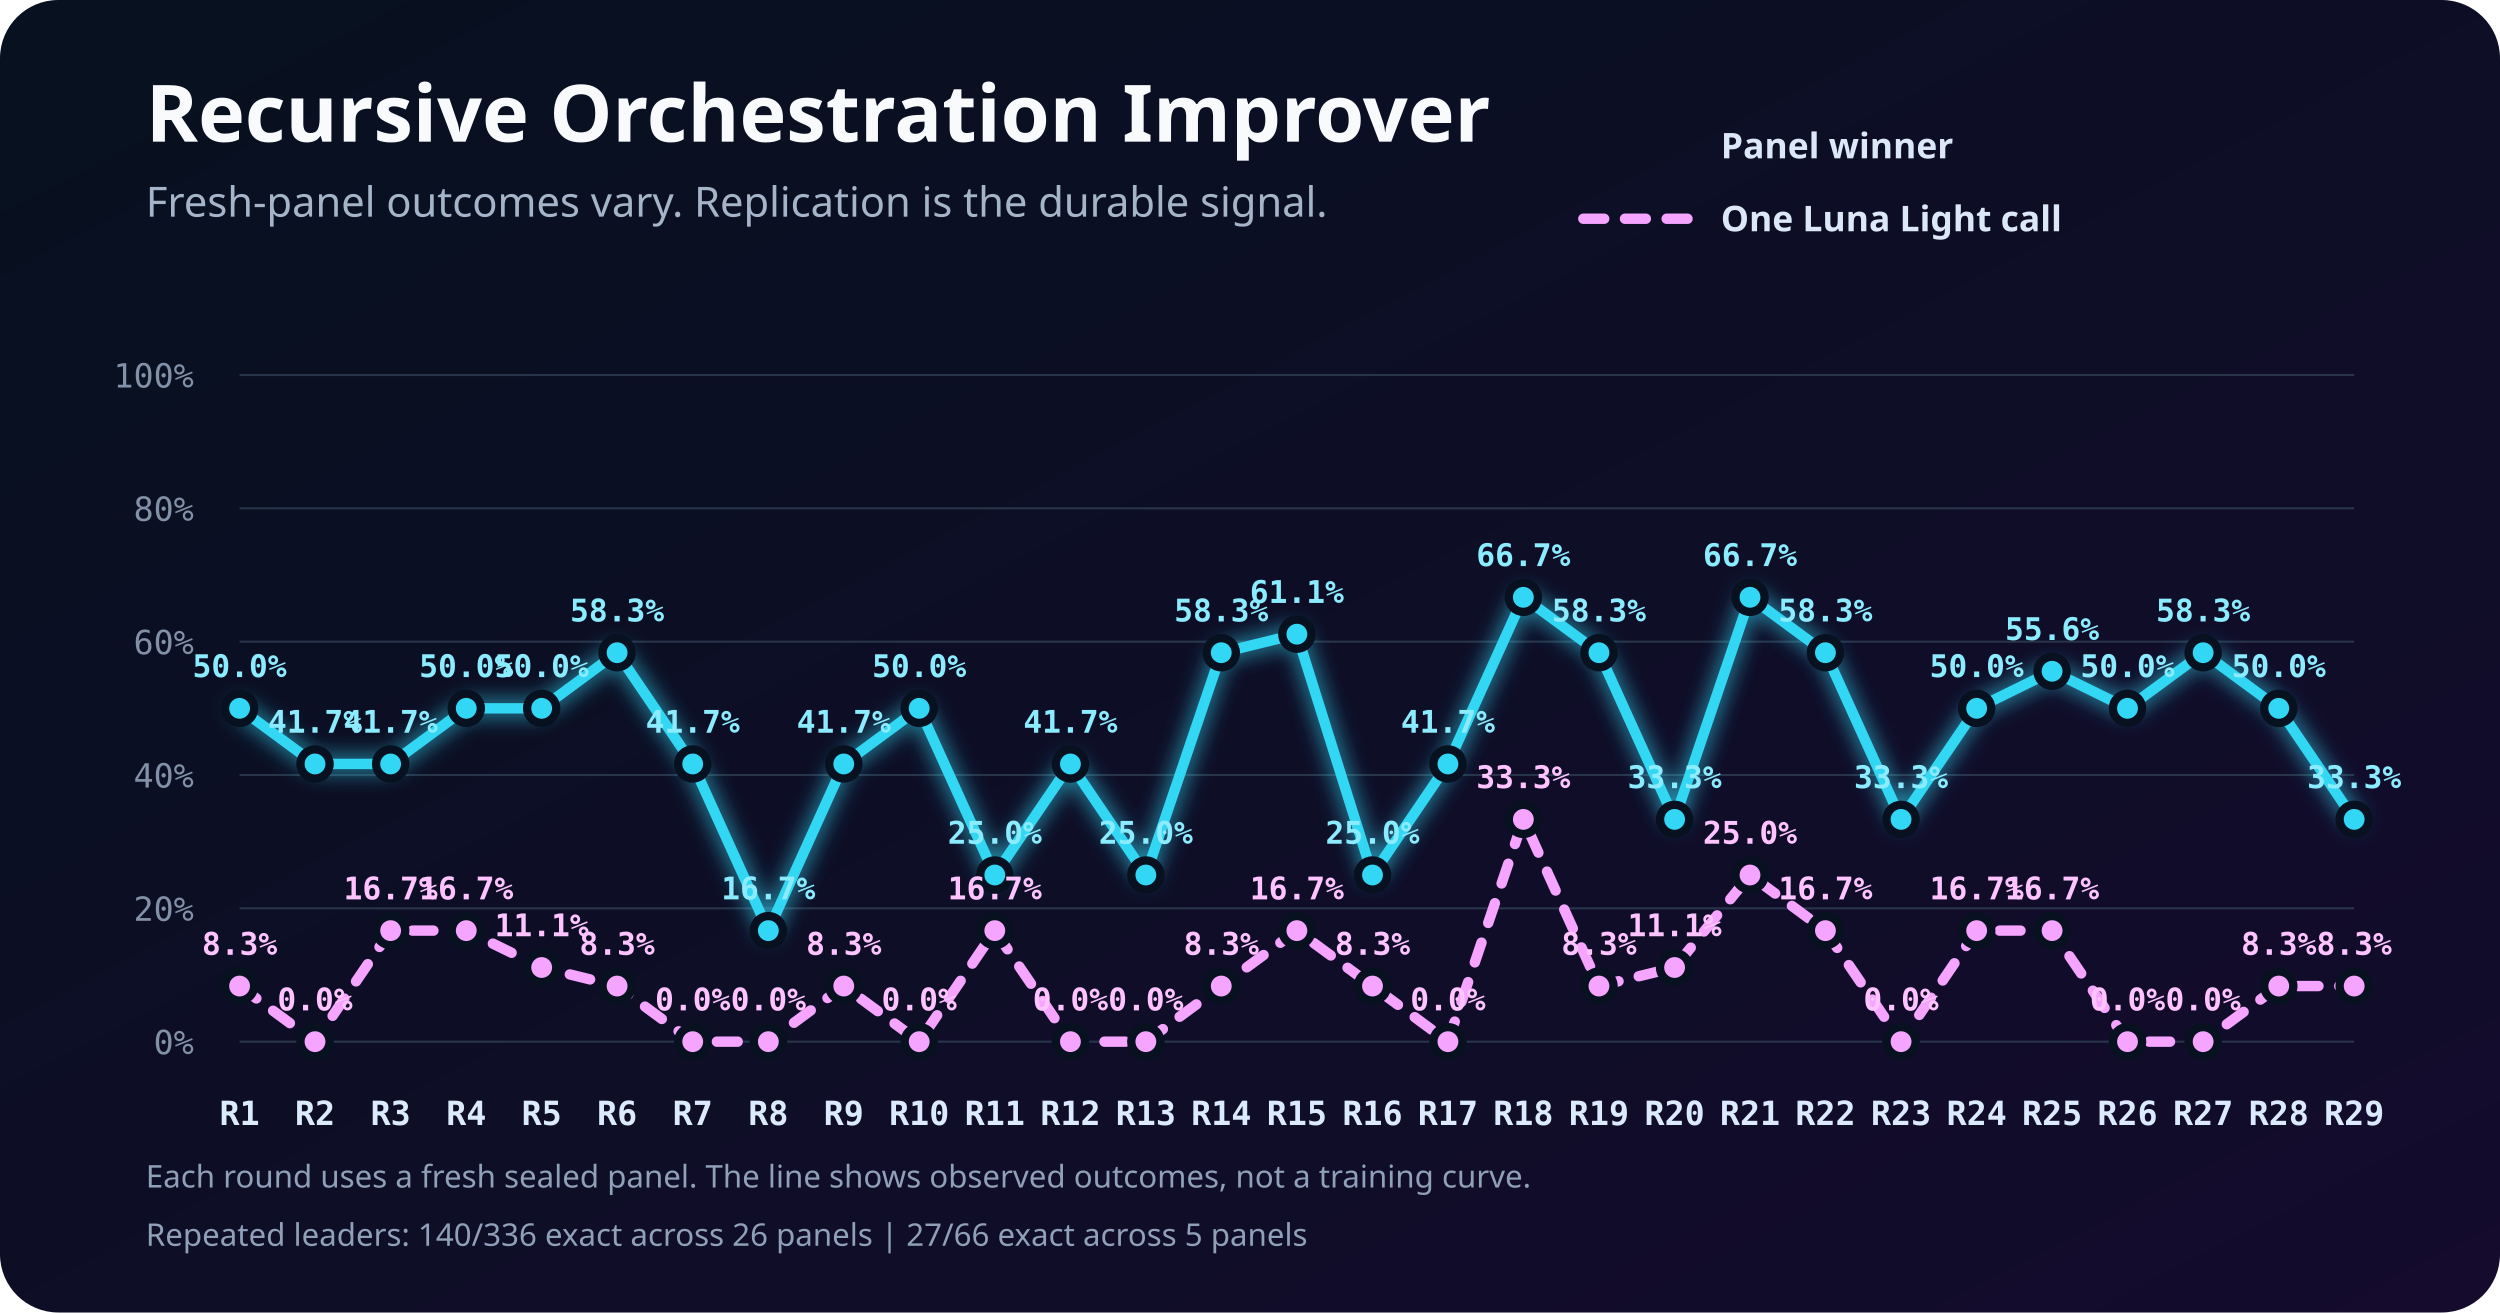
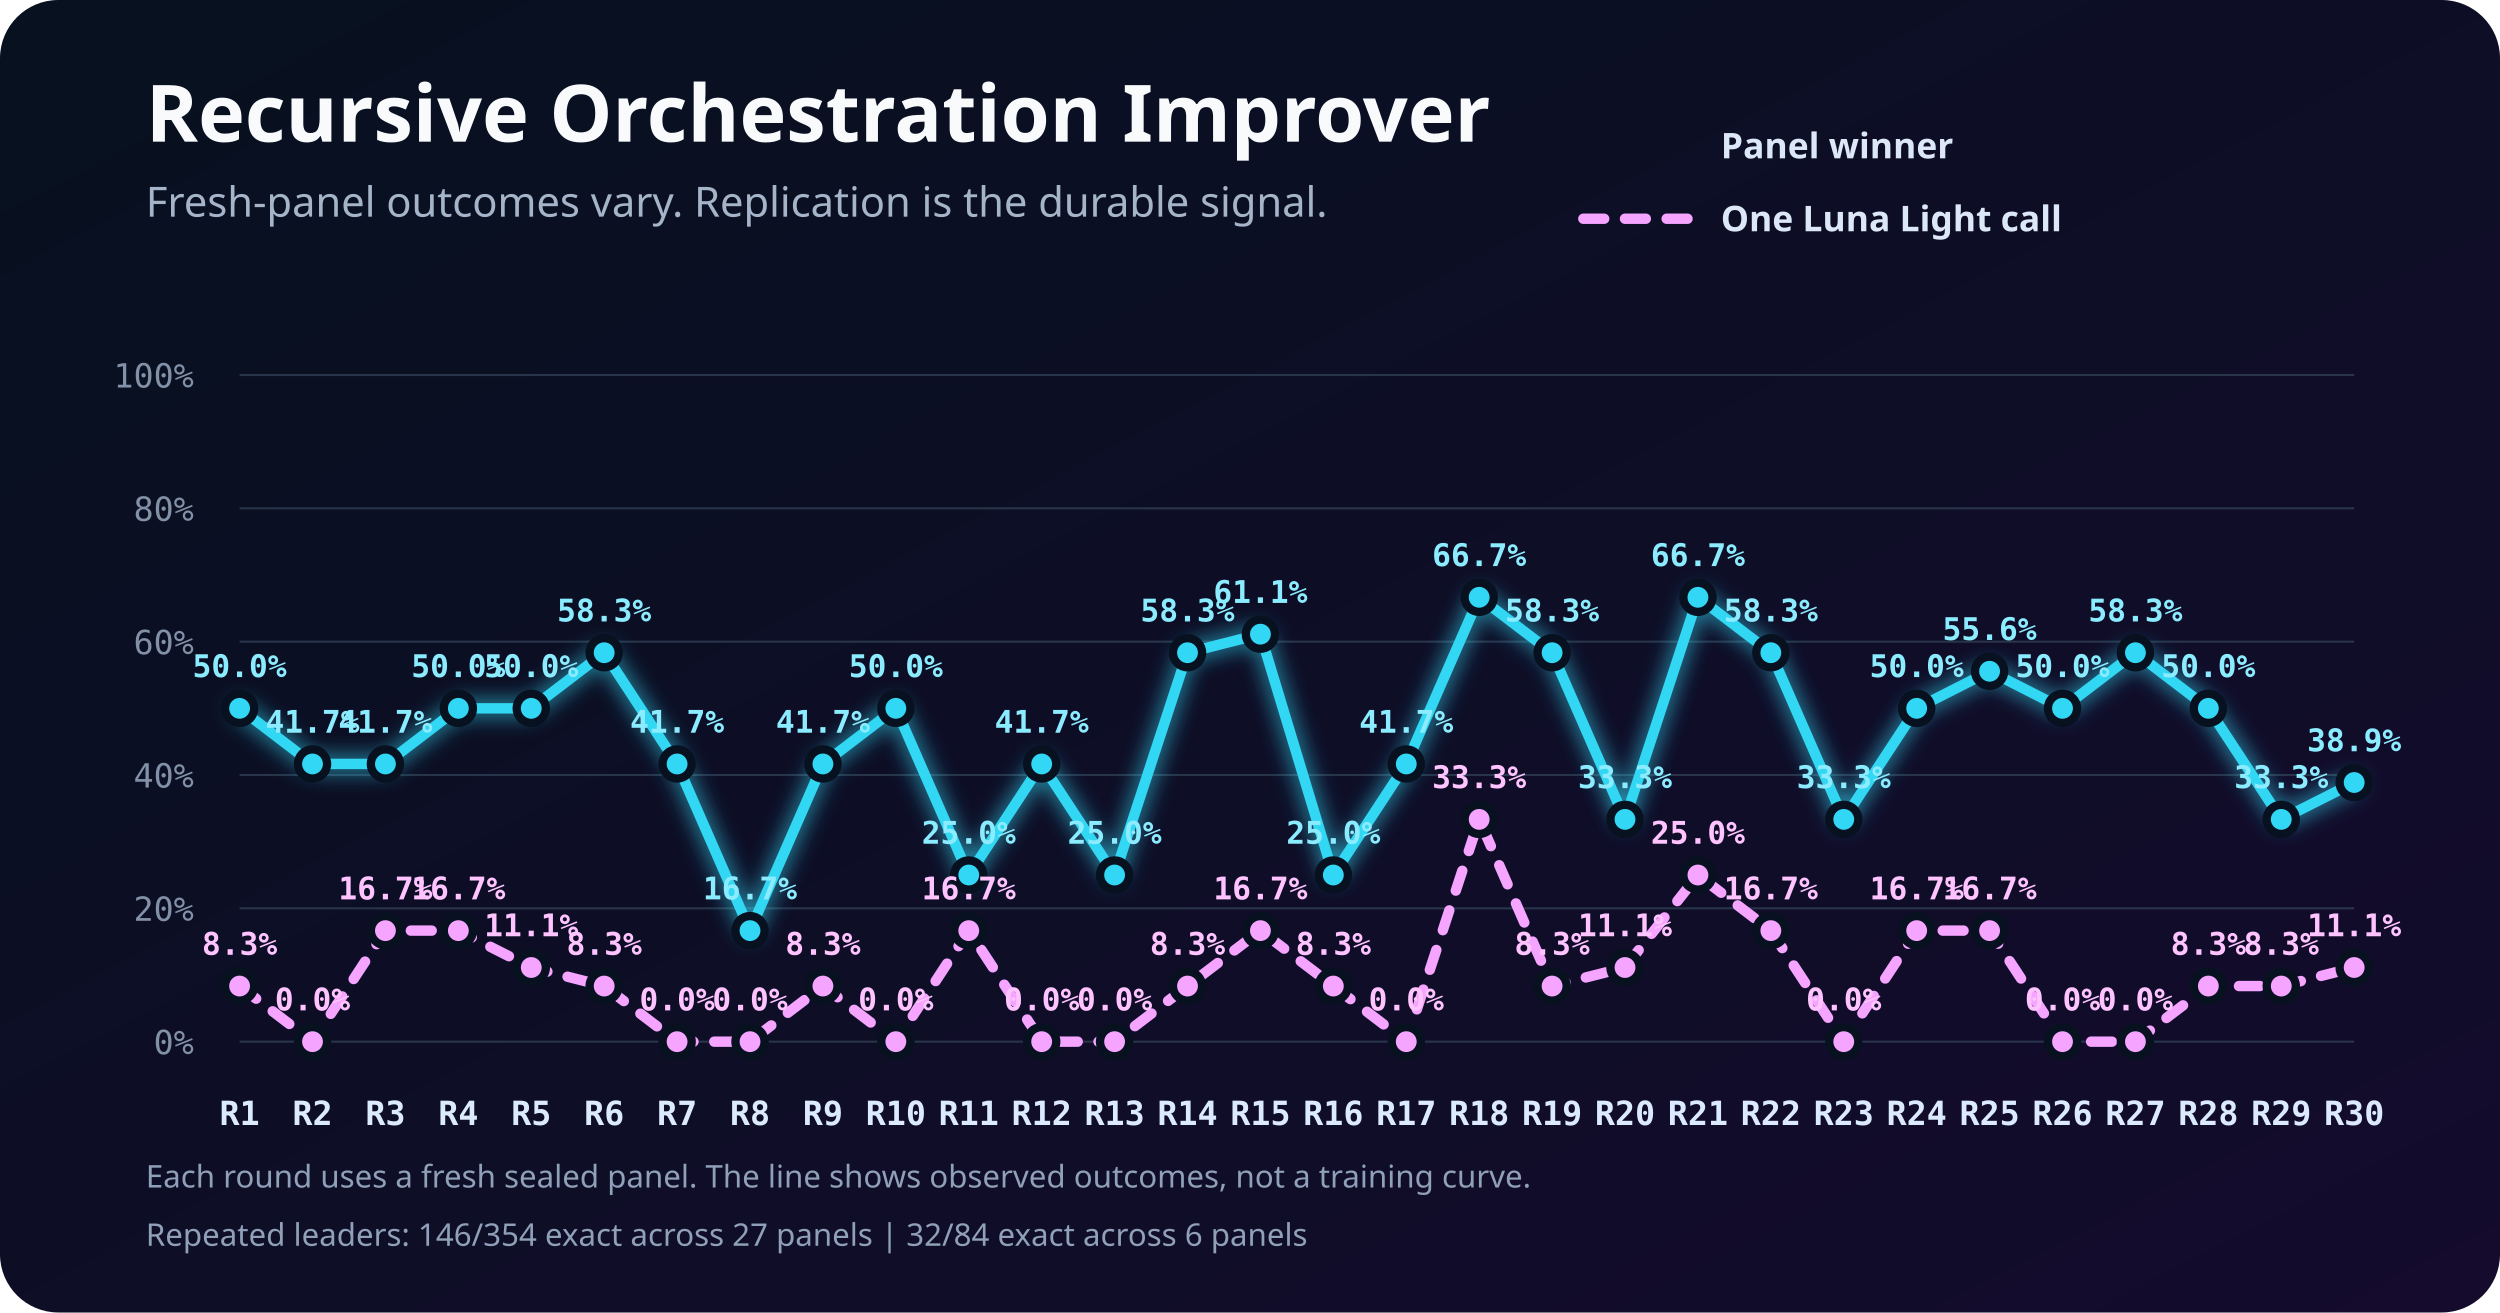
<svg xmlns="http://www.w3.org/2000/svg" width="1200" height="630" viewBox="0 0 1200 630" role="img" aria-labelledby="title desc">
  <defs>
    <linearGradient id="bg" x1="0" y1="0" x2="1" y2="1">
      <stop stop-color="#07111f" />
      <stop offset="1" stop-color="#140b2d" />
    </linearGradient>
    <filter id="glow">
      <feGaussianBlur stdDeviation="5" result="b" />
      <feMerge>
        <feMergeNode in="b" />
        <feMergeNode in="SourceGraphic" />
      </feMerge>
    </filter>
  </defs>
  <style>
  .title{font:700 38px ui-sans-serif,system-ui;fill:#f8fafc} .subtitle{font:500 20px ui-sans-serif,system-ui;fill:#a5b4c8}
  .grid{stroke:#27344a;stroke-width:1} .axis{font:500 16px ui-monospace,SFMono-Regular,monospace;fill:#8291a8} .strong{fill:#dbeafe;font-weight:700}
  .line{fill:none;stroke-width:5;stroke-linejoin:round;stroke-linecap:round} .line.winner{stroke:#31d7f4;filter:url(#glow)} .line.direct{stroke:#f5a4ff;stroke-dasharray:10 10}
  .dot{stroke:#07111f;stroke-width:4} .dot.winner{fill:#31d7f4} .dot.direct{fill:#f5a4ff}
  .value{font:700 15px ui-monospace,SFMono-Regular,monospace} .value.winner{fill:#8cecff} .value.direct{fill:#ffc4ff}
  .legend{font:600 17px ui-sans-serif,system-ui;fill:#dce8f7} .note{font:500 15px ui-sans-serif,system-ui;fill:#8fa0b8}
</style>
  <rect width="1200" height="630" rx="28" fill="url(#bg)" />
  <text x="70" y="68" class="title">Recursive Orchestration Improver</text>
  <text x="70" y="104" class="subtitle">Fresh-panel outcomes vary. Replication is the durable signal.</text>
  <line x1="760" y1="70" x2="810" y2="70" class="line winner" />
  <text x="826" y="76" class="legend">Panel winner</text>
  <line x1="760" y1="105" x2="810" y2="105" class="line direct" />
  <text x="826" y="111" class="legend">One Luna Light call</text>
  <line x1="115" y1="500.0" x2="1130" y2="500.0" class="grid" />
  <text x="93" y="506.0" text-anchor="end" class="axis">0%</text>
  <line x1="115" y1="436.0" x2="1130" y2="436.0" class="grid" />
  <text x="93" y="442.0" text-anchor="end" class="axis">20%</text>
  <line x1="115" y1="372.0" x2="1130" y2="372.0" class="grid" />
  <text x="93" y="378.0" text-anchor="end" class="axis">40%</text>
  <line x1="115" y1="308.0" x2="1130" y2="308.0" class="grid" />
  <text x="93" y="314.0" text-anchor="end" class="axis">60%</text>
  <line x1="115" y1="244.0" x2="1130" y2="244.0" class="grid" />
  <text x="93" y="250.0" text-anchor="end" class="axis">80%</text>
  <line x1="115" y1="180.0" x2="1130" y2="180.0" class="grid" />
  <text x="93" y="186.0" text-anchor="end" class="axis">100%</text>
-   <polyline points="115.0,340.0 151.2,366.7 187.5,366.7 223.8,340.0 260.0,340.0 296.2,313.3 332.5,366.7 368.8,446.7 405.0,366.7 441.2,340.0 477.5,420.0 513.8,366.7 550.0,420.0 586.2,313.3 622.5,304.4 658.8,420.0 695.0,366.7 731.2,286.7 767.5,313.3 803.8,393.3 840.0,286.7 876.2,313.3 912.5,393.3 948.8,340.0 985.0,322.2 1021.2,340.0 1057.5,313.3 1093.8,340.0 1130.0,393.3" class="line winner" />
-   <polyline points="115.0,473.3 151.2,500.0 187.5,446.7 223.8,446.7 260.0,464.4 296.2,473.3 332.5,500.0 368.8,500.0 405.0,473.3 441.2,500.0 477.5,446.7 513.8,500.0 550.0,500.0 586.2,473.3 622.5,446.7 658.8,473.3 695.0,500.0 731.2,393.3 767.5,473.3 803.8,464.4 840.0,420.0 876.2,446.7 912.5,500.0 948.8,446.7 985.0,446.7 1021.2,500.0 1057.5,500.0 1093.8,473.3 1130.0,473.3" class="line direct" />
+   <polyline points="115.0,340.0 150.0,366.7 185.0,366.7 220.0,340.0 255.0,340.0 290.0,313.3 325.0,366.7 360.0,446.7 395.0,366.7 430.0,340.0 465.0,420.0 500.0,366.7 535.0,420.0 570.0,313.3 605.0,304.4 640.0,420.0 675.0,366.7 710.0,286.7 745.0,313.3 780.0,393.3 815.0,286.7 850.0,313.3 885.0,393.3 920.0,340.0 955.0,322.2 990.0,340.0 1025.0,313.3 1060.0,340.0 1095.0,393.3 1130.0,375.6" class="line winner" />
+   <polyline points="115.0,473.3 150.0,500.0 185.0,446.7 220.0,446.7 255.0,464.4 290.0,473.3 325.0,500.0 360.0,500.0 395.0,473.3 430.0,500.0 465.0,446.7 500.0,500.0 535.0,500.0 570.0,473.3 605.0,446.7 640.0,473.3 675.0,500.0 710.0,393.3 745.0,473.3 780.0,464.4 815.0,420.0 850.0,446.7 885.0,500.0 920.0,446.7 955.0,446.7 990.0,500.0 1025.0,500.0 1060.0,473.3 1095.0,473.3 1130.0,464.4" class="line direct" />
  <circle cx="115.0" cy="340.0" r="7" class="dot winner" />
  <text x="115.0" y="325.0" text-anchor="middle" class="value winner">50.0%</text>
  <circle cx="115.0" cy="473.3" r="7" class="dot direct" />
  <text x="115.0" y="458.3" text-anchor="middle" class="value direct">8.3%</text>
-   <circle cx="151.2" cy="366.7" r="7" class="dot winner" />
-   <text x="151.2" y="351.7" text-anchor="middle" class="value winner">41.7%</text>
-   <circle cx="151.2" cy="500.0" r="7" class="dot direct" />
-   <text x="151.2" y="485.0" text-anchor="middle" class="value direct">0.0%</text>
-   <circle cx="187.5" cy="366.7" r="7" class="dot winner" />
-   <text x="187.5" y="351.7" text-anchor="middle" class="value winner">41.7%</text>
-   <circle cx="187.5" cy="446.7" r="7" class="dot direct" />
-   <text x="187.5" y="431.7" text-anchor="middle" class="value direct">16.7%</text>
-   <circle cx="223.8" cy="340.0" r="7" class="dot winner" />
-   <text x="223.8" y="325.0" text-anchor="middle" class="value winner">50.0%</text>
-   <circle cx="223.8" cy="446.7" r="7" class="dot direct" />
-   <text x="223.8" y="431.7" text-anchor="middle" class="value direct">16.7%</text>
-   <circle cx="260.0" cy="340.0" r="7" class="dot winner" />
-   <text x="260.0" y="325.0" text-anchor="middle" class="value winner">50.0%</text>
-   <circle cx="260.0" cy="464.4" r="7" class="dot direct" />
-   <text x="260.0" y="449.4" text-anchor="middle" class="value direct">11.1%</text>
-   <circle cx="296.2" cy="313.3" r="7" class="dot winner" />
-   <text x="296.2" y="298.3" text-anchor="middle" class="value winner">58.3%</text>
-   <circle cx="296.2" cy="473.3" r="7" class="dot direct" />
-   <text x="296.2" y="458.3" text-anchor="middle" class="value direct">8.3%</text>
-   <circle cx="332.5" cy="366.7" r="7" class="dot winner" />
-   <text x="332.5" y="351.7" text-anchor="middle" class="value winner">41.7%</text>
-   <circle cx="332.5" cy="500.0" r="7" class="dot direct" />
-   <text x="332.5" y="485.0" text-anchor="middle" class="value direct">0.0%</text>
-   <circle cx="368.8" cy="446.7" r="7" class="dot winner" />
-   <text x="368.8" y="431.7" text-anchor="middle" class="value winner">16.7%</text>
-   <circle cx="368.8" cy="500.0" r="7" class="dot direct" />
-   <text x="368.8" y="485.0" text-anchor="middle" class="value direct">0.0%</text>
-   <circle cx="405.0" cy="366.7" r="7" class="dot winner" />
-   <text x="405.0" y="351.7" text-anchor="middle" class="value winner">41.7%</text>
-   <circle cx="405.0" cy="473.3" r="7" class="dot direct" />
-   <text x="405.0" y="458.3" text-anchor="middle" class="value direct">8.3%</text>
-   <circle cx="441.2" cy="340.0" r="7" class="dot winner" />
-   <text x="441.2" y="325.0" text-anchor="middle" class="value winner">50.0%</text>
-   <circle cx="441.2" cy="500.0" r="7" class="dot direct" />
-   <text x="441.2" y="485.0" text-anchor="middle" class="value direct">0.0%</text>
-   <circle cx="477.5" cy="420.0" r="7" class="dot winner" />
-   <text x="477.5" y="405.0" text-anchor="middle" class="value winner">25.0%</text>
-   <circle cx="477.5" cy="446.7" r="7" class="dot direct" />
-   <text x="477.5" y="431.7" text-anchor="middle" class="value direct">16.7%</text>
-   <circle cx="513.8" cy="366.7" r="7" class="dot winner" />
-   <text x="513.8" y="351.7" text-anchor="middle" class="value winner">41.7%</text>
-   <circle cx="513.8" cy="500.0" r="7" class="dot direct" />
-   <text x="513.8" y="485.0" text-anchor="middle" class="value direct">0.0%</text>
-   <circle cx="550.0" cy="420.0" r="7" class="dot winner" />
-   <text x="550.0" y="405.0" text-anchor="middle" class="value winner">25.0%</text>
-   <circle cx="550.0" cy="500.0" r="7" class="dot direct" />
-   <text x="550.0" y="485.0" text-anchor="middle" class="value direct">0.0%</text>
-   <circle cx="586.2" cy="313.3" r="7" class="dot winner" />
-   <text x="586.2" y="298.3" text-anchor="middle" class="value winner">58.3%</text>
-   <circle cx="586.2" cy="473.3" r="7" class="dot direct" />
-   <text x="586.2" y="458.3" text-anchor="middle" class="value direct">8.3%</text>
-   <circle cx="622.5" cy="304.4" r="7" class="dot winner" />
-   <text x="622.5" y="289.4" text-anchor="middle" class="value winner">61.1%</text>
-   <circle cx="622.5" cy="446.7" r="7" class="dot direct" />
-   <text x="622.5" y="431.7" text-anchor="middle" class="value direct">16.7%</text>
-   <circle cx="658.8" cy="420.0" r="7" class="dot winner" />
-   <text x="658.8" y="405.0" text-anchor="middle" class="value winner">25.0%</text>
-   <circle cx="658.8" cy="473.3" r="7" class="dot direct" />
-   <text x="658.8" y="458.3" text-anchor="middle" class="value direct">8.3%</text>
-   <circle cx="695.0" cy="366.7" r="7" class="dot winner" />
-   <text x="695.0" y="351.7" text-anchor="middle" class="value winner">41.7%</text>
-   <circle cx="695.0" cy="500.0" r="7" class="dot direct" />
-   <text x="695.0" y="485.0" text-anchor="middle" class="value direct">0.0%</text>
-   <circle cx="731.2" cy="286.7" r="7" class="dot winner" />
-   <text x="731.2" y="271.7" text-anchor="middle" class="value winner">66.7%</text>
-   <circle cx="731.2" cy="393.3" r="7" class="dot direct" />
-   <text x="731.2" y="378.3" text-anchor="middle" class="value direct">33.3%</text>
-   <circle cx="767.5" cy="313.3" r="7" class="dot winner" />
-   <text x="767.5" y="298.3" text-anchor="middle" class="value winner">58.3%</text>
-   <circle cx="767.5" cy="473.3" r="7" class="dot direct" />
-   <text x="767.5" y="458.3" text-anchor="middle" class="value direct">8.3%</text>
-   <circle cx="803.8" cy="393.3" r="7" class="dot winner" />
-   <text x="803.8" y="378.3" text-anchor="middle" class="value winner">33.3%</text>
-   <circle cx="803.8" cy="464.4" r="7" class="dot direct" />
-   <text x="803.8" y="449.4" text-anchor="middle" class="value direct">11.1%</text>
-   <circle cx="840.0" cy="286.7" r="7" class="dot winner" />
-   <text x="840.0" y="271.7" text-anchor="middle" class="value winner">66.7%</text>
-   <circle cx="840.0" cy="420.0" r="7" class="dot direct" />
-   <text x="840.0" y="405.0" text-anchor="middle" class="value direct">25.0%</text>
-   <circle cx="876.2" cy="313.3" r="7" class="dot winner" />
-   <text x="876.2" y="298.3" text-anchor="middle" class="value winner">58.3%</text>
-   <circle cx="876.2" cy="446.7" r="7" class="dot direct" />
-   <text x="876.2" y="431.7" text-anchor="middle" class="value direct">16.7%</text>
-   <circle cx="912.5" cy="393.3" r="7" class="dot winner" />
-   <text x="912.5" y="378.3" text-anchor="middle" class="value winner">33.3%</text>
-   <circle cx="912.5" cy="500.0" r="7" class="dot direct" />
-   <text x="912.5" y="485.0" text-anchor="middle" class="value direct">0.0%</text>
-   <circle cx="948.8" cy="340.0" r="7" class="dot winner" />
-   <text x="948.8" y="325.0" text-anchor="middle" class="value winner">50.0%</text>
-   <circle cx="948.8" cy="446.7" r="7" class="dot direct" />
-   <text x="948.8" y="431.7" text-anchor="middle" class="value direct">16.7%</text>
-   <circle cx="985.0" cy="322.2" r="7" class="dot winner" />
-   <text x="985.0" y="307.2" text-anchor="middle" class="value winner">55.6%</text>
-   <circle cx="985.0" cy="446.7" r="7" class="dot direct" />
-   <text x="985.0" y="431.7" text-anchor="middle" class="value direct">16.7%</text>
-   <circle cx="1021.2" cy="340.0" r="7" class="dot winner" />
-   <text x="1021.2" y="325.0" text-anchor="middle" class="value winner">50.0%</text>
-   <circle cx="1021.2" cy="500.0" r="7" class="dot direct" />
-   <text x="1021.2" y="485.0" text-anchor="middle" class="value direct">0.0%</text>
-   <circle cx="1057.5" cy="313.3" r="7" class="dot winner" />
-   <text x="1057.5" y="298.3" text-anchor="middle" class="value winner">58.3%</text>
-   <circle cx="1057.5" cy="500.0" r="7" class="dot direct" />
-   <text x="1057.5" y="485.0" text-anchor="middle" class="value direct">0.0%</text>
-   <circle cx="1093.8" cy="340.0" r="7" class="dot winner" />
-   <text x="1093.8" y="325.0" text-anchor="middle" class="value winner">50.0%</text>
-   <circle cx="1093.8" cy="473.3" r="7" class="dot direct" />
-   <text x="1093.8" y="458.3" text-anchor="middle" class="value direct">8.3%</text>
-   <circle cx="1130.0" cy="393.3" r="7" class="dot winner" />
-   <text x="1130.0" y="378.3" text-anchor="middle" class="value winner">33.3%</text>
-   <circle cx="1130.0" cy="473.3" r="7" class="dot direct" />
-   <text x="1130.0" y="458.3" text-anchor="middle" class="value direct">8.3%</text>
+   <circle cx="150.0" cy="366.7" r="7" class="dot winner" />
+   <text x="150.0" y="351.7" text-anchor="middle" class="value winner">41.7%</text>
+   <circle cx="150.0" cy="500.0" r="7" class="dot direct" />
+   <text x="150.0" y="485.0" text-anchor="middle" class="value direct">0.0%</text>
+   <circle cx="185.0" cy="366.7" r="7" class="dot winner" />
+   <text x="185.0" y="351.7" text-anchor="middle" class="value winner">41.7%</text>
+   <circle cx="185.0" cy="446.7" r="7" class="dot direct" />
+   <text x="185.0" y="431.7" text-anchor="middle" class="value direct">16.7%</text>
+   <circle cx="220.0" cy="340.0" r="7" class="dot winner" />
+   <text x="220.0" y="325.0" text-anchor="middle" class="value winner">50.0%</text>
+   <circle cx="220.0" cy="446.7" r="7" class="dot direct" />
+   <text x="220.0" y="431.7" text-anchor="middle" class="value direct">16.7%</text>
+   <circle cx="255.0" cy="340.0" r="7" class="dot winner" />
+   <text x="255.0" y="325.0" text-anchor="middle" class="value winner">50.0%</text>
+   <circle cx="255.0" cy="464.4" r="7" class="dot direct" />
+   <text x="255.0" y="449.4" text-anchor="middle" class="value direct">11.1%</text>
+   <circle cx="290.0" cy="313.3" r="7" class="dot winner" />
+   <text x="290.0" y="298.3" text-anchor="middle" class="value winner">58.3%</text>
+   <circle cx="290.0" cy="473.3" r="7" class="dot direct" />
+   <text x="290.0" y="458.3" text-anchor="middle" class="value direct">8.3%</text>
+   <circle cx="325.0" cy="366.7" r="7" class="dot winner" />
+   <text x="325.0" y="351.7" text-anchor="middle" class="value winner">41.7%</text>
+   <circle cx="325.0" cy="500.0" r="7" class="dot direct" />
+   <text x="325.0" y="485.0" text-anchor="middle" class="value direct">0.0%</text>
+   <circle cx="360.0" cy="446.7" r="7" class="dot winner" />
+   <text x="360.0" y="431.7" text-anchor="middle" class="value winner">16.7%</text>
+   <circle cx="360.0" cy="500.0" r="7" class="dot direct" />
+   <text x="360.0" y="485.0" text-anchor="middle" class="value direct">0.0%</text>
+   <circle cx="395.0" cy="366.7" r="7" class="dot winner" />
+   <text x="395.0" y="351.7" text-anchor="middle" class="value winner">41.7%</text>
+   <circle cx="395.0" cy="473.3" r="7" class="dot direct" />
+   <text x="395.0" y="458.3" text-anchor="middle" class="value direct">8.3%</text>
+   <circle cx="430.0" cy="340.0" r="7" class="dot winner" />
+   <text x="430.0" y="325.0" text-anchor="middle" class="value winner">50.0%</text>
+   <circle cx="430.0" cy="500.0" r="7" class="dot direct" />
+   <text x="430.0" y="485.0" text-anchor="middle" class="value direct">0.0%</text>
+   <circle cx="465.0" cy="420.0" r="7" class="dot winner" />
+   <text x="465.0" y="405.0" text-anchor="middle" class="value winner">25.0%</text>
+   <circle cx="465.0" cy="446.7" r="7" class="dot direct" />
+   <text x="465.0" y="431.7" text-anchor="middle" class="value direct">16.7%</text>
+   <circle cx="500.0" cy="366.7" r="7" class="dot winner" />
+   <text x="500.0" y="351.7" text-anchor="middle" class="value winner">41.7%</text>
+   <circle cx="500.0" cy="500.0" r="7" class="dot direct" />
+   <text x="500.0" y="485.0" text-anchor="middle" class="value direct">0.0%</text>
+   <circle cx="535.0" cy="420.0" r="7" class="dot winner" />
+   <text x="535.0" y="405.0" text-anchor="middle" class="value winner">25.0%</text>
+   <circle cx="535.0" cy="500.0" r="7" class="dot direct" />
+   <text x="535.0" y="485.0" text-anchor="middle" class="value direct">0.0%</text>
+   <circle cx="570.0" cy="313.3" r="7" class="dot winner" />
+   <text x="570.0" y="298.3" text-anchor="middle" class="value winner">58.3%</text>
+   <circle cx="570.0" cy="473.3" r="7" class="dot direct" />
+   <text x="570.0" y="458.3" text-anchor="middle" class="value direct">8.3%</text>
+   <circle cx="605.0" cy="304.4" r="7" class="dot winner" />
+   <text x="605.0" y="289.4" text-anchor="middle" class="value winner">61.1%</text>
+   <circle cx="605.0" cy="446.7" r="7" class="dot direct" />
+   <text x="605.0" y="431.7" text-anchor="middle" class="value direct">16.7%</text>
+   <circle cx="640.0" cy="420.0" r="7" class="dot winner" />
+   <text x="640.0" y="405.0" text-anchor="middle" class="value winner">25.0%</text>
+   <circle cx="640.0" cy="473.3" r="7" class="dot direct" />
+   <text x="640.0" y="458.3" text-anchor="middle" class="value direct">8.3%</text>
+   <circle cx="675.0" cy="366.7" r="7" class="dot winner" />
+   <text x="675.0" y="351.7" text-anchor="middle" class="value winner">41.7%</text>
+   <circle cx="675.0" cy="500.0" r="7" class="dot direct" />
+   <text x="675.0" y="485.0" text-anchor="middle" class="value direct">0.0%</text>
+   <circle cx="710.0" cy="286.7" r="7" class="dot winner" />
+   <text x="710.0" y="271.7" text-anchor="middle" class="value winner">66.7%</text>
+   <circle cx="710.0" cy="393.3" r="7" class="dot direct" />
+   <text x="710.0" y="378.3" text-anchor="middle" class="value direct">33.3%</text>
+   <circle cx="745.0" cy="313.3" r="7" class="dot winner" />
+   <text x="745.0" y="298.3" text-anchor="middle" class="value winner">58.3%</text>
+   <circle cx="745.0" cy="473.3" r="7" class="dot direct" />
+   <text x="745.0" y="458.3" text-anchor="middle" class="value direct">8.3%</text>
+   <circle cx="780.0" cy="393.3" r="7" class="dot winner" />
+   <text x="780.0" y="378.3" text-anchor="middle" class="value winner">33.3%</text>
+   <circle cx="780.0" cy="464.4" r="7" class="dot direct" />
+   <text x="780.0" y="449.4" text-anchor="middle" class="value direct">11.1%</text>
+   <circle cx="815.0" cy="286.7" r="7" class="dot winner" />
+   <text x="815.0" y="271.7" text-anchor="middle" class="value winner">66.7%</text>
+   <circle cx="815.0" cy="420.0" r="7" class="dot direct" />
+   <text x="815.0" y="405.0" text-anchor="middle" class="value direct">25.0%</text>
+   <circle cx="850.0" cy="313.3" r="7" class="dot winner" />
+   <text x="850.0" y="298.3" text-anchor="middle" class="value winner">58.3%</text>
+   <circle cx="850.0" cy="446.7" r="7" class="dot direct" />
+   <text x="850.0" y="431.7" text-anchor="middle" class="value direct">16.7%</text>
+   <circle cx="885.0" cy="393.3" r="7" class="dot winner" />
+   <text x="885.0" y="378.3" text-anchor="middle" class="value winner">33.3%</text>
+   <circle cx="885.0" cy="500.0" r="7" class="dot direct" />
+   <text x="885.0" y="485.0" text-anchor="middle" class="value direct">0.0%</text>
+   <circle cx="920.0" cy="340.0" r="7" class="dot winner" />
+   <text x="920.0" y="325.0" text-anchor="middle" class="value winner">50.0%</text>
+   <circle cx="920.0" cy="446.7" r="7" class="dot direct" />
+   <text x="920.0" y="431.7" text-anchor="middle" class="value direct">16.7%</text>
+   <circle cx="955.0" cy="322.2" r="7" class="dot winner" />
+   <text x="955.0" y="307.2" text-anchor="middle" class="value winner">55.6%</text>
+   <circle cx="955.0" cy="446.7" r="7" class="dot direct" />
+   <text x="955.0" y="431.7" text-anchor="middle" class="value direct">16.7%</text>
+   <circle cx="990.0" cy="340.0" r="7" class="dot winner" />
+   <text x="990.0" y="325.0" text-anchor="middle" class="value winner">50.0%</text>
+   <circle cx="990.0" cy="500.0" r="7" class="dot direct" />
+   <text x="990.0" y="485.0" text-anchor="middle" class="value direct">0.0%</text>
+   <circle cx="1025.0" cy="313.3" r="7" class="dot winner" />
+   <text x="1025.0" y="298.3" text-anchor="middle" class="value winner">58.3%</text>
+   <circle cx="1025.0" cy="500.0" r="7" class="dot direct" />
+   <text x="1025.0" y="485.0" text-anchor="middle" class="value direct">0.0%</text>
+   <circle cx="1060.0" cy="340.0" r="7" class="dot winner" />
+   <text x="1060.0" y="325.0" text-anchor="middle" class="value winner">50.0%</text>
+   <circle cx="1060.0" cy="473.3" r="7" class="dot direct" />
+   <text x="1060.0" y="458.3" text-anchor="middle" class="value direct">8.3%</text>
+   <circle cx="1095.0" cy="393.3" r="7" class="dot winner" />
+   <text x="1095.0" y="378.3" text-anchor="middle" class="value winner">33.3%</text>
+   <circle cx="1095.0" cy="473.3" r="7" class="dot direct" />
+   <text x="1095.0" y="458.3" text-anchor="middle" class="value direct">8.3%</text>
+   <circle cx="1130.0" cy="375.6" r="7" class="dot winner" />
+   <text x="1130.0" y="360.6" text-anchor="middle" class="value winner">38.9%</text>
+   <circle cx="1130.0" cy="464.4" r="7" class="dot direct" />
+   <text x="1130.0" y="449.4" text-anchor="middle" class="value direct">11.1%</text>
  <text x="115.0" y="540" text-anchor="middle" class="axis strong">R1</text>
-   <text x="151.2" y="540" text-anchor="middle" class="axis strong">R2</text>
-   <text x="187.5" y="540" text-anchor="middle" class="axis strong">R3</text>
-   <text x="223.8" y="540" text-anchor="middle" class="axis strong">R4</text>
-   <text x="260.0" y="540" text-anchor="middle" class="axis strong">R5</text>
-   <text x="296.2" y="540" text-anchor="middle" class="axis strong">R6</text>
-   <text x="332.5" y="540" text-anchor="middle" class="axis strong">R7</text>
-   <text x="368.8" y="540" text-anchor="middle" class="axis strong">R8</text>
-   <text x="405.0" y="540" text-anchor="middle" class="axis strong">R9</text>
-   <text x="441.2" y="540" text-anchor="middle" class="axis strong">R10</text>
-   <text x="477.5" y="540" text-anchor="middle" class="axis strong">R11</text>
-   <text x="513.8" y="540" text-anchor="middle" class="axis strong">R12</text>
-   <text x="550.0" y="540" text-anchor="middle" class="axis strong">R13</text>
-   <text x="586.2" y="540" text-anchor="middle" class="axis strong">R14</text>
-   <text x="622.5" y="540" text-anchor="middle" class="axis strong">R15</text>
-   <text x="658.8" y="540" text-anchor="middle" class="axis strong">R16</text>
-   <text x="695.0" y="540" text-anchor="middle" class="axis strong">R17</text>
-   <text x="731.2" y="540" text-anchor="middle" class="axis strong">R18</text>
-   <text x="767.5" y="540" text-anchor="middle" class="axis strong">R19</text>
-   <text x="803.8" y="540" text-anchor="middle" class="axis strong">R20</text>
-   <text x="840.0" y="540" text-anchor="middle" class="axis strong">R21</text>
-   <text x="876.2" y="540" text-anchor="middle" class="axis strong">R22</text>
-   <text x="912.5" y="540" text-anchor="middle" class="axis strong">R23</text>
-   <text x="948.8" y="540" text-anchor="middle" class="axis strong">R24</text>
-   <text x="985.0" y="540" text-anchor="middle" class="axis strong">R25</text>
-   <text x="1021.2" y="540" text-anchor="middle" class="axis strong">R26</text>
-   <text x="1057.5" y="540" text-anchor="middle" class="axis strong">R27</text>
-   <text x="1093.8" y="540" text-anchor="middle" class="axis strong">R28</text>
-   <text x="1130.0" y="540" text-anchor="middle" class="axis strong">R29</text>
+   <text x="150.0" y="540" text-anchor="middle" class="axis strong">R2</text>
+   <text x="185.0" y="540" text-anchor="middle" class="axis strong">R3</text>
+   <text x="220.0" y="540" text-anchor="middle" class="axis strong">R4</text>
+   <text x="255.0" y="540" text-anchor="middle" class="axis strong">R5</text>
+   <text x="290.0" y="540" text-anchor="middle" class="axis strong">R6</text>
+   <text x="325.0" y="540" text-anchor="middle" class="axis strong">R7</text>
+   <text x="360.0" y="540" text-anchor="middle" class="axis strong">R8</text>
+   <text x="395.0" y="540" text-anchor="middle" class="axis strong">R9</text>
+   <text x="430.0" y="540" text-anchor="middle" class="axis strong">R10</text>
+   <text x="465.0" y="540" text-anchor="middle" class="axis strong">R11</text>
+   <text x="500.0" y="540" text-anchor="middle" class="axis strong">R12</text>
+   <text x="535.0" y="540" text-anchor="middle" class="axis strong">R13</text>
+   <text x="570.0" y="540" text-anchor="middle" class="axis strong">R14</text>
+   <text x="605.0" y="540" text-anchor="middle" class="axis strong">R15</text>
+   <text x="640.0" y="540" text-anchor="middle" class="axis strong">R16</text>
+   <text x="675.0" y="540" text-anchor="middle" class="axis strong">R17</text>
+   <text x="710.0" y="540" text-anchor="middle" class="axis strong">R18</text>
+   <text x="745.0" y="540" text-anchor="middle" class="axis strong">R19</text>
+   <text x="780.0" y="540" text-anchor="middle" class="axis strong">R20</text>
+   <text x="815.0" y="540" text-anchor="middle" class="axis strong">R21</text>
+   <text x="850.0" y="540" text-anchor="middle" class="axis strong">R22</text>
+   <text x="885.0" y="540" text-anchor="middle" class="axis strong">R23</text>
+   <text x="920.0" y="540" text-anchor="middle" class="axis strong">R24</text>
+   <text x="955.0" y="540" text-anchor="middle" class="axis strong">R25</text>
+   <text x="990.0" y="540" text-anchor="middle" class="axis strong">R26</text>
+   <text x="1025.0" y="540" text-anchor="middle" class="axis strong">R27</text>
+   <text x="1060.0" y="540" text-anchor="middle" class="axis strong">R28</text>
+   <text x="1095.0" y="540" text-anchor="middle" class="axis strong">R29</text>
+   <text x="1130.0" y="540" text-anchor="middle" class="axis strong">R30</text>
  <text x="70" y="570" class="note">Each round uses a fresh sealed panel. The line shows observed outcomes, not a training curve.</text>
-   <text x="70" y="598" class="note">Repeated leaders: 140/336 exact across 26 panels | 27/66 exact across 5 panels</text>
+   <text x="70" y="598" class="note">Repeated leaders: 146/354 exact across 27 panels | 32/84 exact across 6 panels</text>
</svg>
